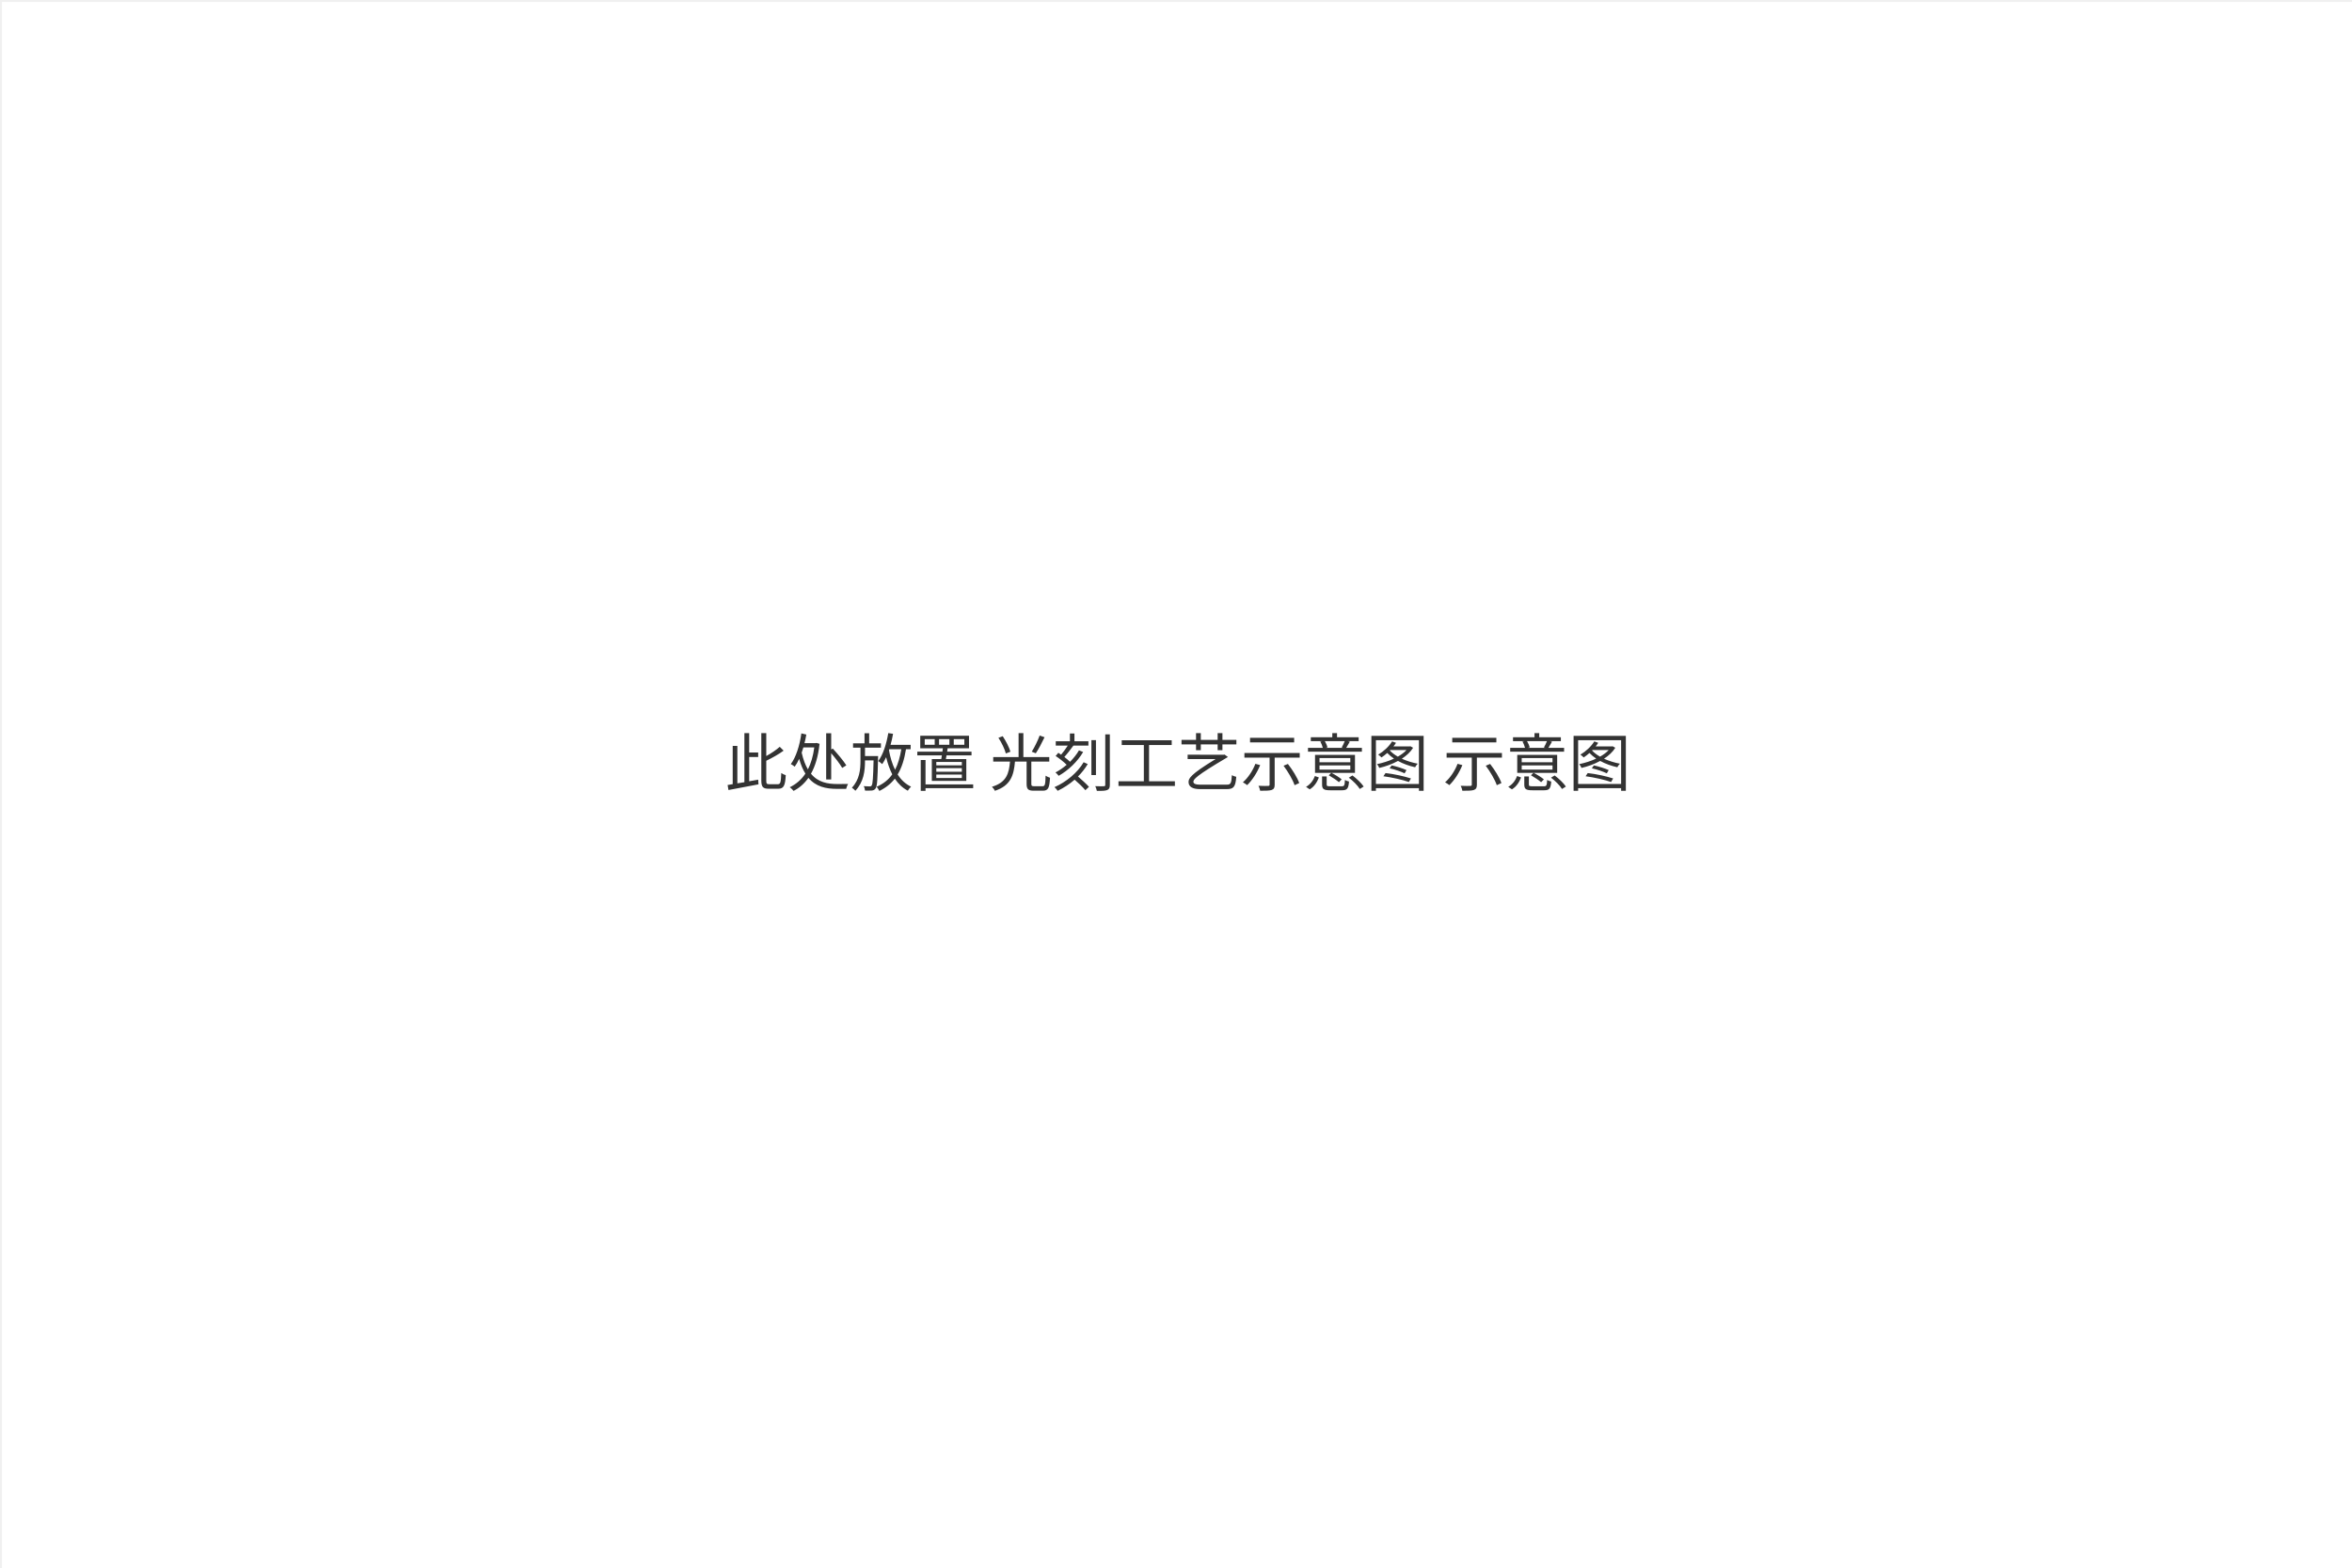
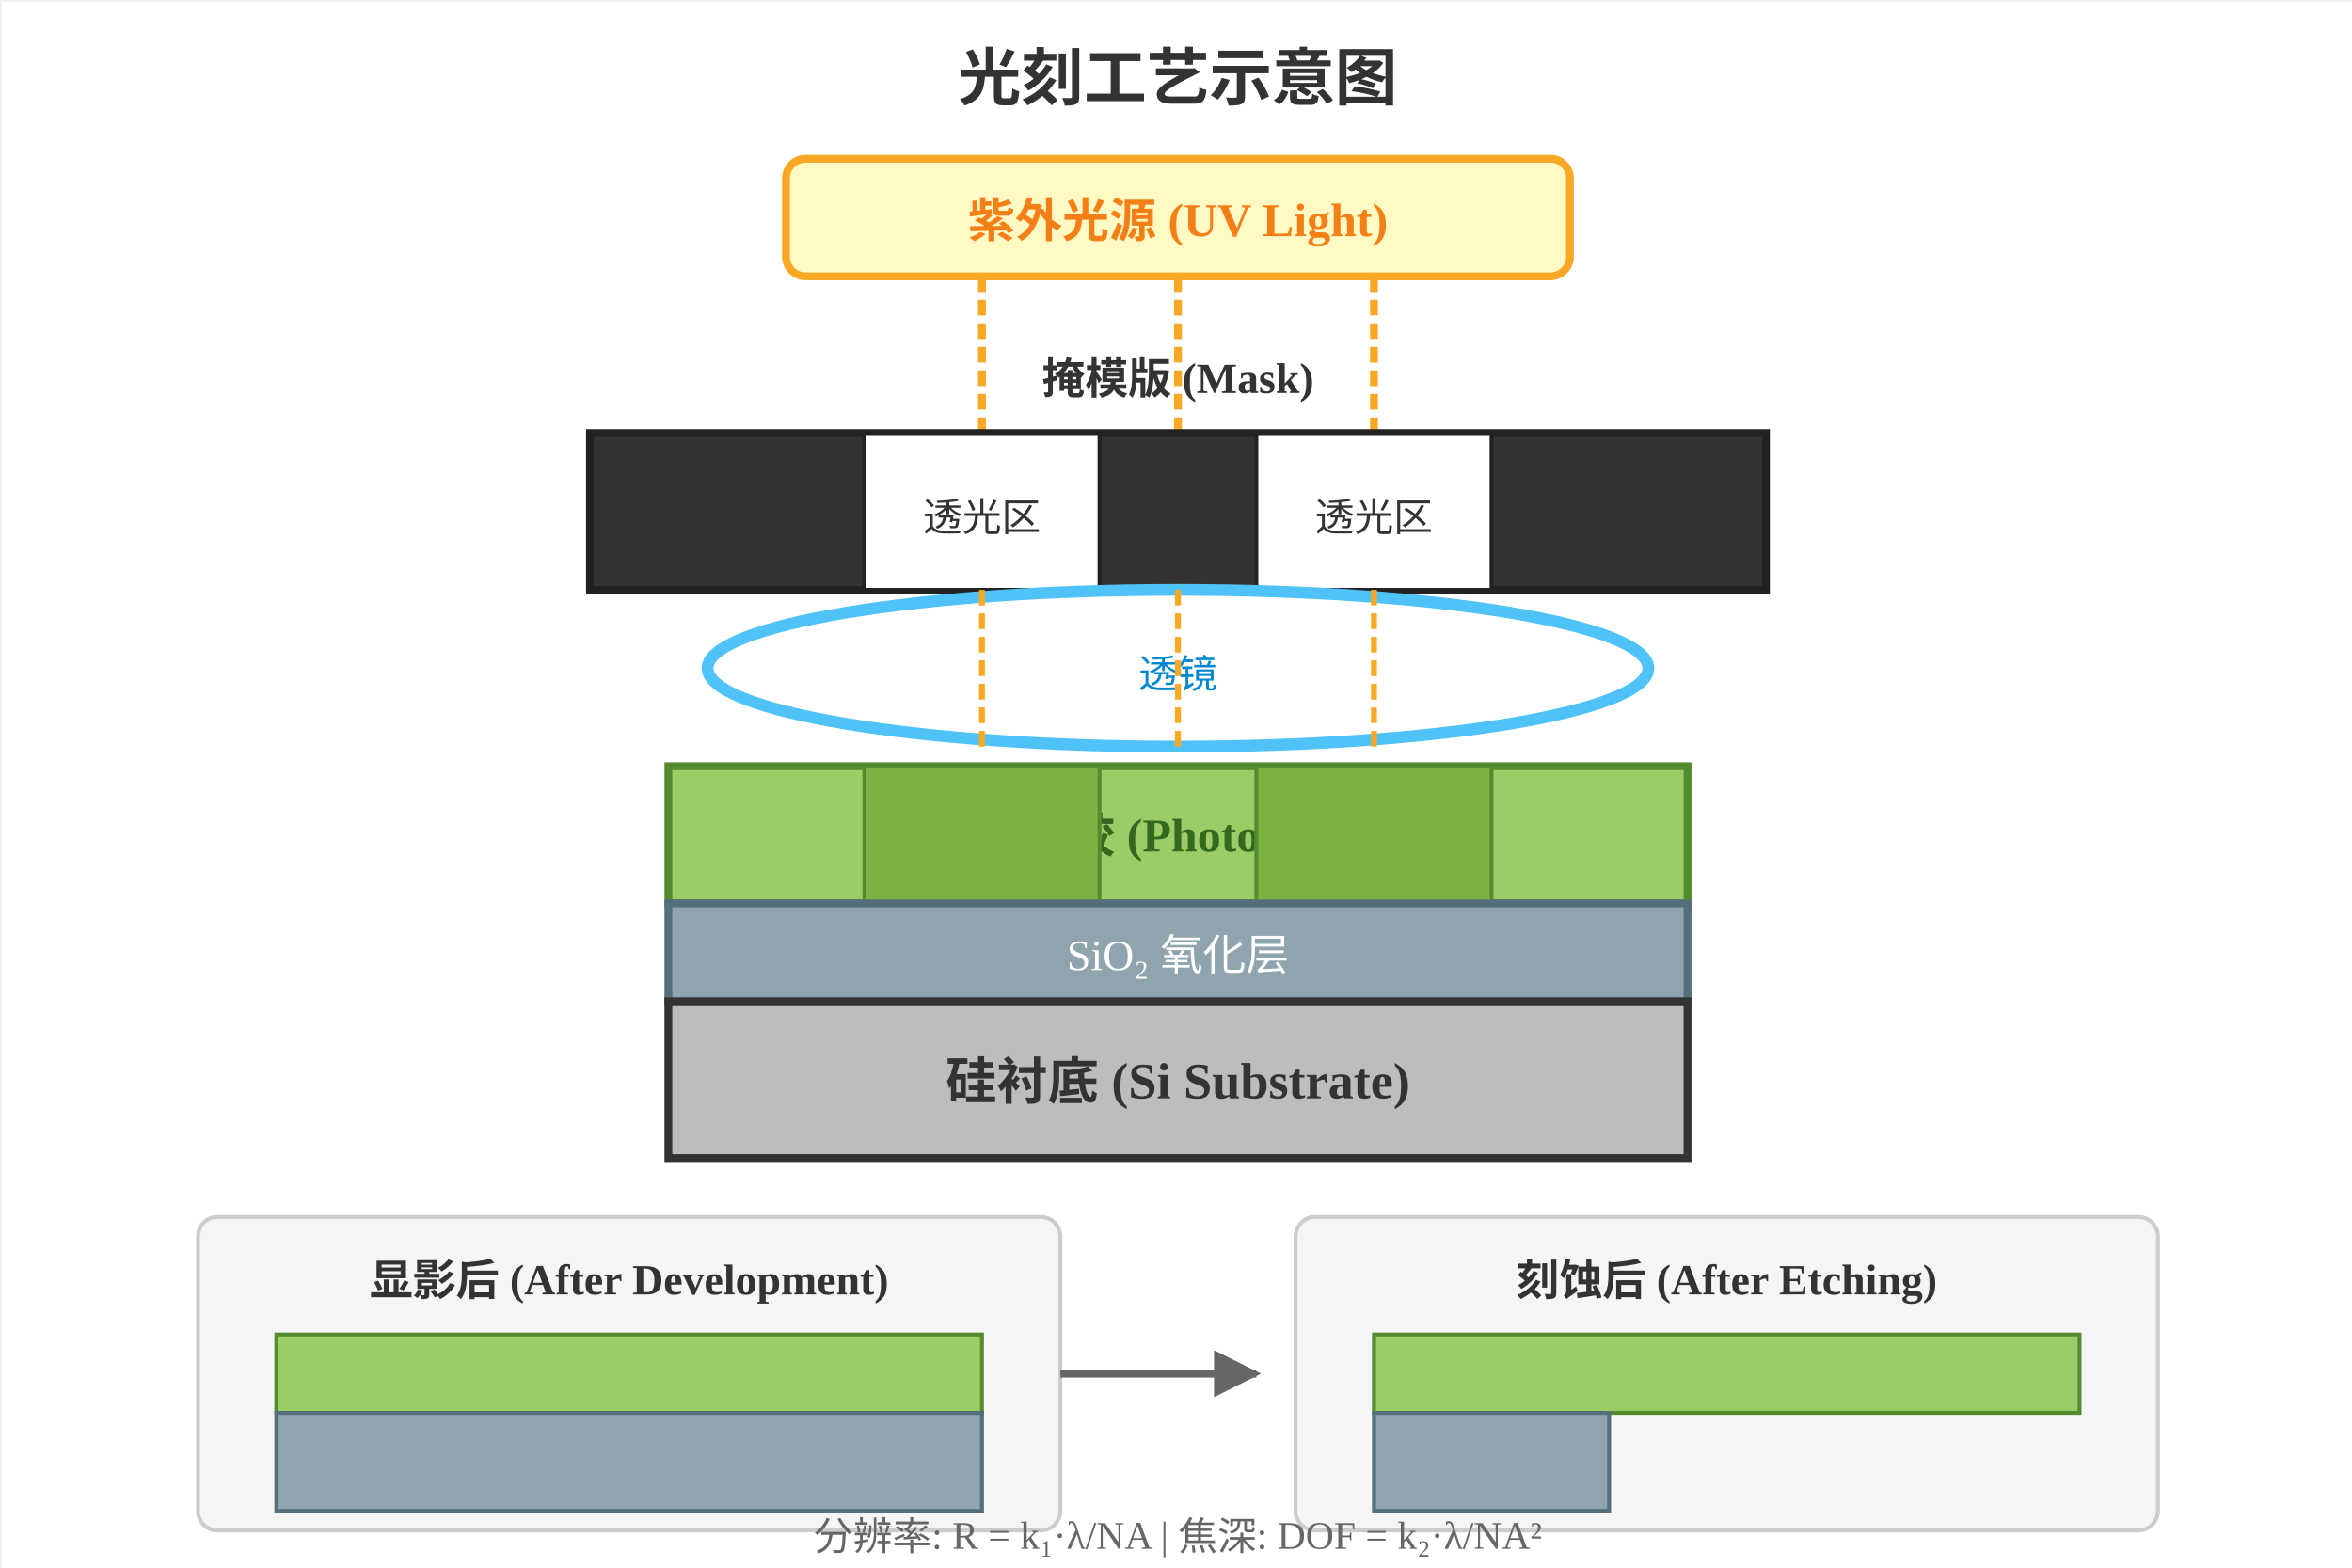
- <svg xmlns="http://www.w3.org/2000/svg" width="600" height="400">
-   <defs />
+ <svg xmlns="http://www.w3.org/2000/svg" width="600" height="400" viewBox="0 0 600 400">
+   <defs>
+     <marker id="arrow" viewBox="0 0 10 10" refX="9" refY="5" markerWidth="6" markerHeight="6" orient="auto">
+       <path d="M 0 0 L 10 5 L 0 10 z" fill="#666" />
+     </marker>
+   </defs>
  <g transform="translate(0.5,0.5)">
    <rect x="0" y="0" width="600" height="400" fill="#ffffff" stroke="none" />
-     <text x="300" y="200" text-anchor="middle" font-size="16" fill="#333">此处放置 光刻工艺示意图 示意图</text>
+     <text x="300" y="25" text-anchor="middle" font-size="16" font-weight="bold" fill="#333">光刻工艺示意图</text>
+     <rect x="200" y="40" width="200" height="30" rx="5" fill="#fff9c4" stroke="#f9a825" stroke-width="2" />
+     <text x="300" y="60" text-anchor="middle" font-size="12" font-weight="bold" fill="#f57f17">紫外光源 (UV Light)</text>
+     <line x1="250" y1="70" x2="250" y2="110" stroke="#f9a825" stroke-width="2" stroke-dasharray="4 2" />
+     <line x1="300" y1="70" x2="300" y2="110" stroke="#f9a825" stroke-width="2" stroke-dasharray="4 2" />
+     <line x1="350" y1="70" x2="350" y2="110" stroke="#f9a825" stroke-width="2" stroke-dasharray="4 2" />
+     <rect x="150" y="110" width="300" height="40" fill="#333" stroke="#222" stroke-width="2" />
+     <rect x="220" y="110" width="60" height="40" fill="#fff" stroke="#222" stroke-width="1" />
+     <rect x="320" y="110" width="60" height="40" fill="#fff" stroke="#222" stroke-width="1" />
+     <text x="300" y="100" text-anchor="middle" font-size="11" font-weight="bold" fill="#333">掩模版 (Mask)</text>
+     <text x="250" y="135" text-anchor="middle" font-size="10" fill="#333">透光区</text>
+     <text x="350" y="135" text-anchor="middle" font-size="10" fill="#333">透光区</text>
+     <ellipse cx="300" cy="170" rx="120" ry="20" fill="none" stroke="#4fc3f7" stroke-width="3" />
+     <text x="300" y="175" text-anchor="middle" font-size="10" fill="#0288d1">透镜</text>
+     <line x1="250" y1="150" x2="250" y2="190" stroke="#f9a825" stroke-width="1.5" stroke-dasharray="4 2" />
+     <line x1="300" y1="150" x2="300" y2="190" stroke="#f9a825" stroke-width="1.5" stroke-dasharray="4 2" />
+     <line x1="350" y1="150" x2="350" y2="190" stroke="#f9a825" stroke-width="1.5" stroke-dasharray="4 2" />
+     <rect x="170" y="195" width="260" height="35" fill="#9ccc65" stroke="#558b2f" stroke-width="2" />
+     <text x="300" y="217" text-anchor="middle" font-size="12" font-weight="bold" fill="#33691e">光刻胶 (Photoresist)</text>
+     <rect x="220" y="195" width="60" height="35" fill="#7cb342" stroke="#558b2f" stroke-width="1" />
+     <rect x="320" y="195" width="60" height="35" fill="#7cb342" stroke="#558b2f" stroke-width="1" />
+     <rect x="170" y="230" width="260" height="25" fill="#90a4ae" stroke="#546e7a" stroke-width="2" />
+     <text x="300" y="247" text-anchor="middle" font-size="11" fill="#fff">SiO₂ 氧化层</text>
+     <rect x="170" y="255" width="260" height="40" fill="#bdbdbd" stroke="#333" stroke-width="2" />
+     <text x="300" y="280" text-anchor="middle" font-size="13" font-weight="bold" fill="#333">硅衬底 (Si Substrate)</text>
+     <rect x="50" y="310" width="220" height="80" rx="5" fill="#f5f5f5" stroke="#ccc" stroke-width="1" />
+     <text x="160" y="330" text-anchor="middle" font-size="11" font-weight="bold" fill="#333">显影后 (After Development)</text>
+     <rect x="70" y="340" width="180" height="20" fill="#9ccc65" stroke="#558b2f" stroke-width="1" />
+     <rect x="70" y="360" width="180" height="25" fill="#90a4ae" stroke="#546e7a" stroke-width="1" />
+     <rect x="330" y="310" width="220" height="80" rx="5" fill="#f5f5f5" stroke="#ccc" stroke-width="1" />
+     <text x="440" y="330" text-anchor="middle" font-size="11" font-weight="bold" fill="#333">刻蚀后 (After Etching)</text>
+     <rect x="350" y="340" width="180" height="20" fill="#9ccc65" stroke="#558b2f" stroke-width="1" />
+     <rect x="350" y="360" width="60" height="25" fill="#90a4ae" stroke="#546e7a" stroke-width="1" />
+     <line x1="270" y1="350" x2="320" y2="350" stroke="#666" stroke-width="2" marker-end="url(#arrow)" />
+     <text x="300" y="395" text-anchor="middle" font-size="10" fill="#666">分辨率: R = k₁·λ/NA | 焦深: DOF = k₂·λ/NA²</text>
  </g>
</svg>
